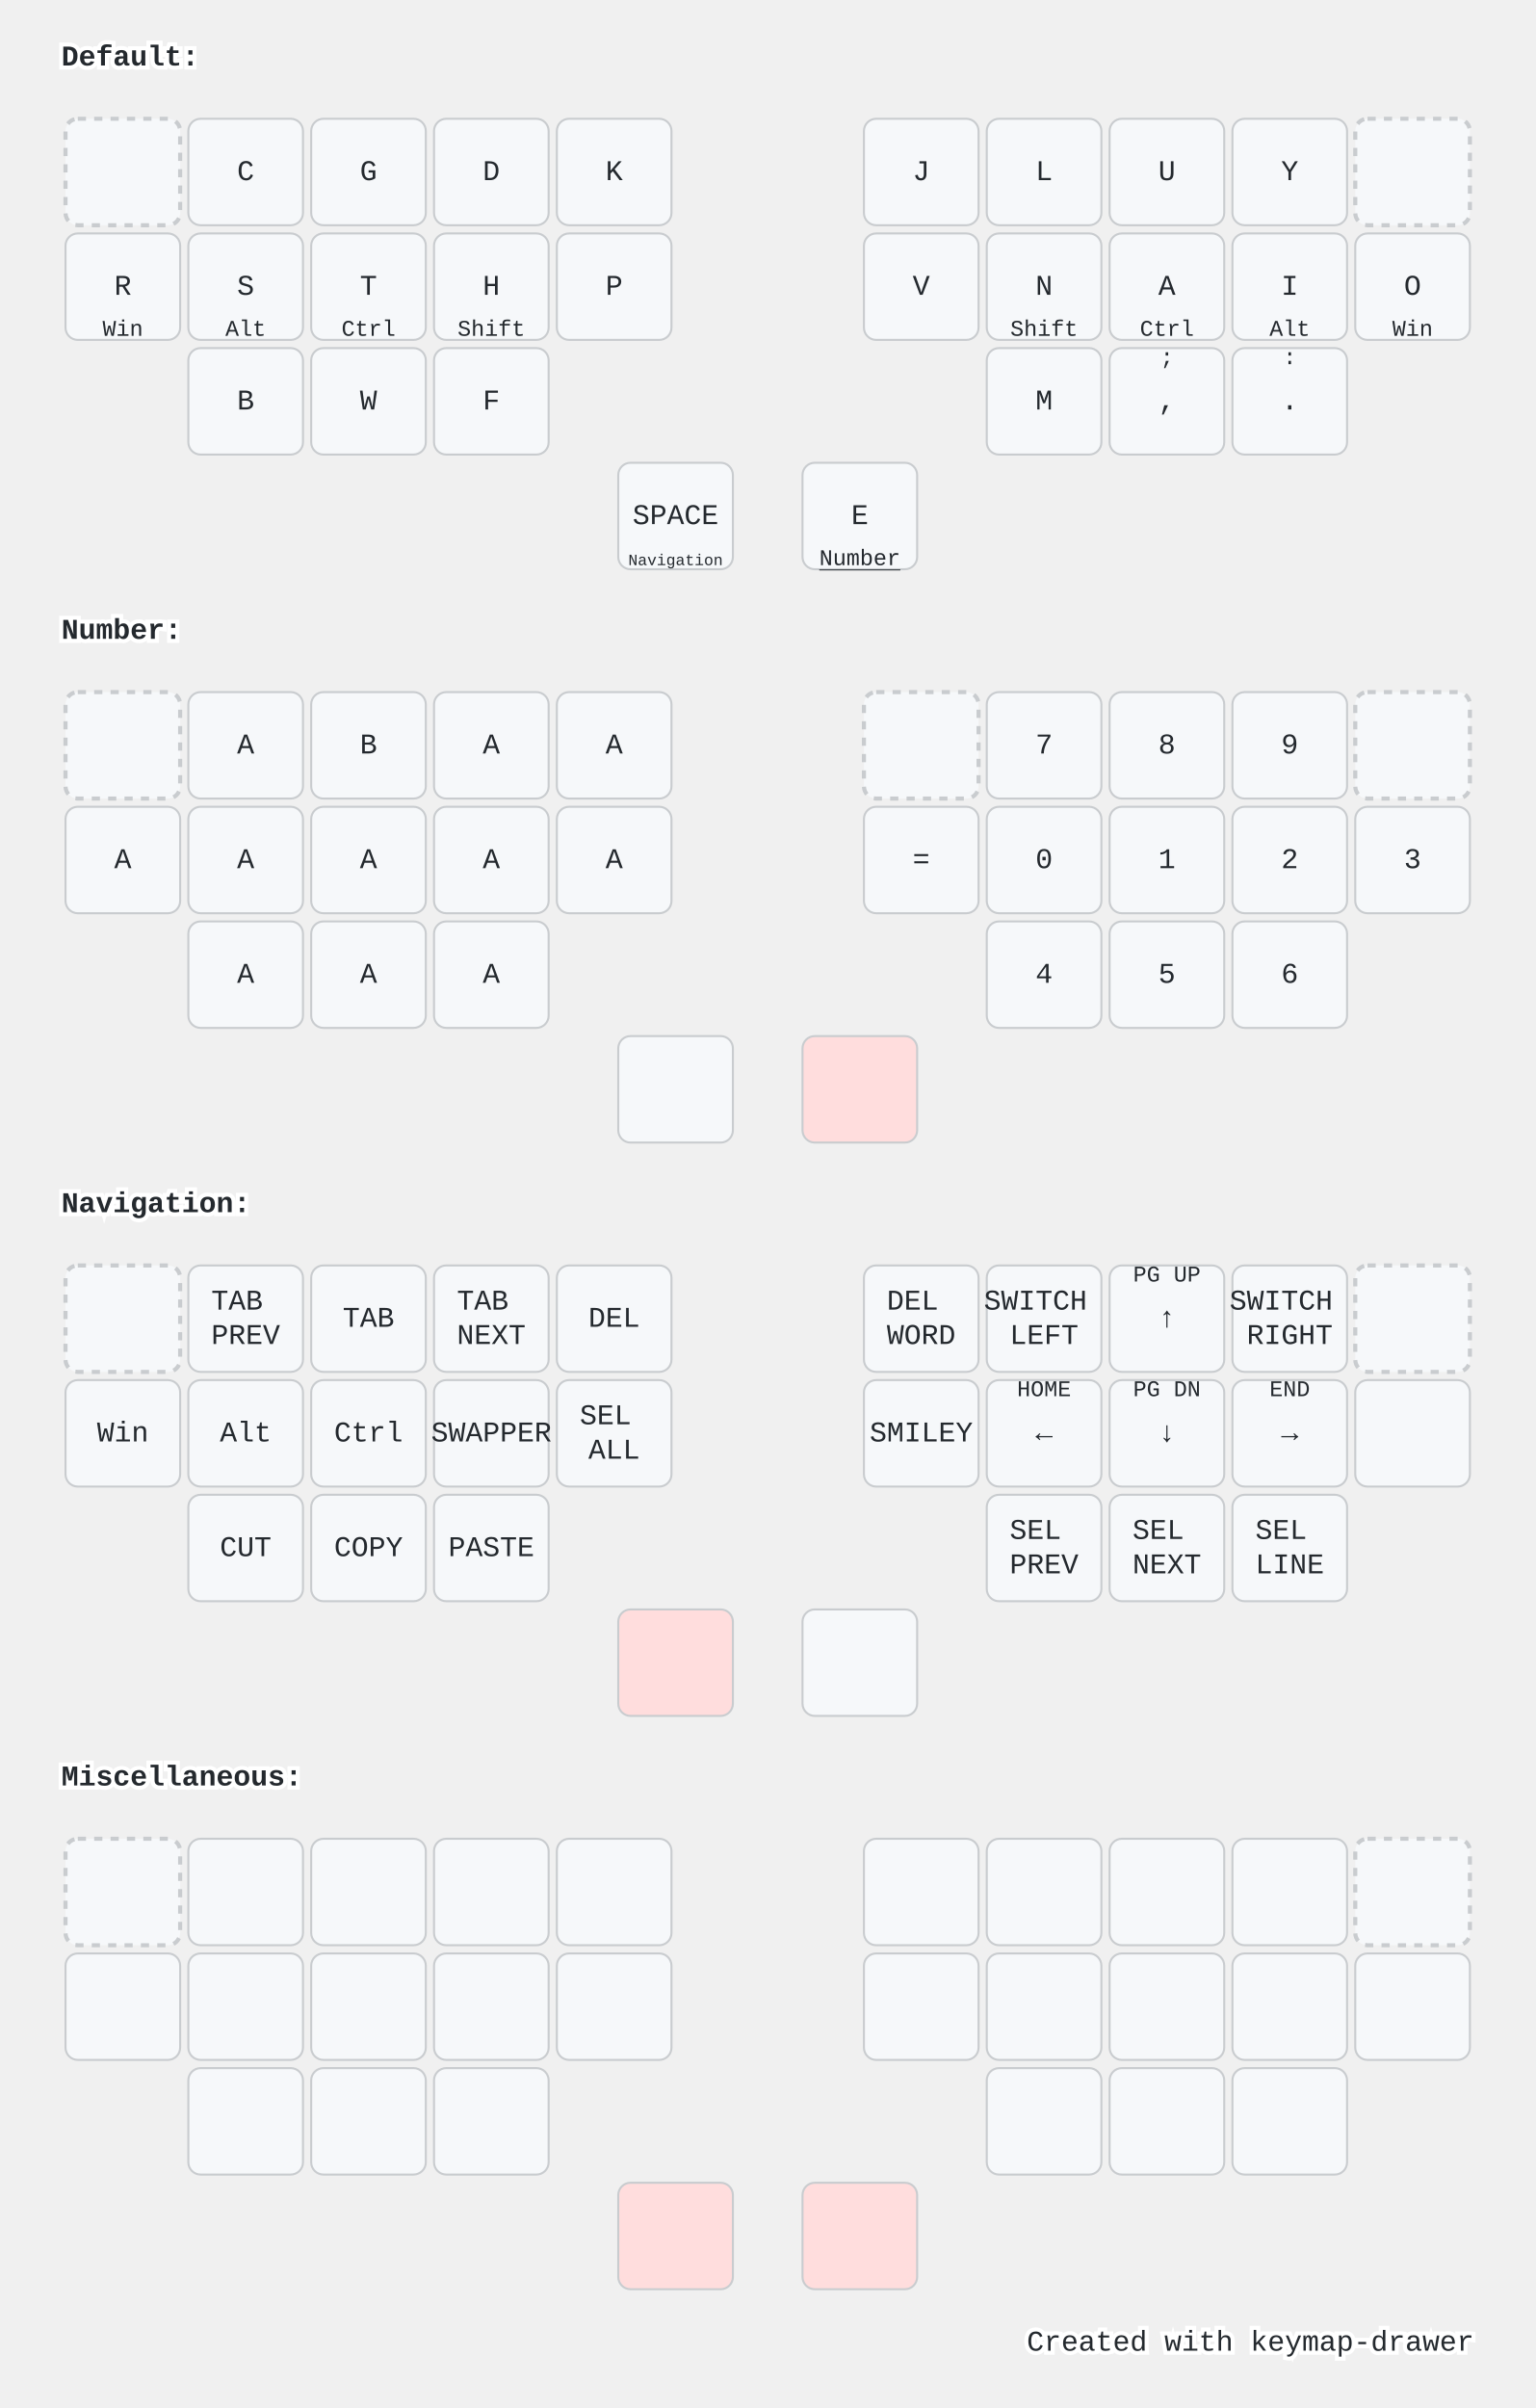
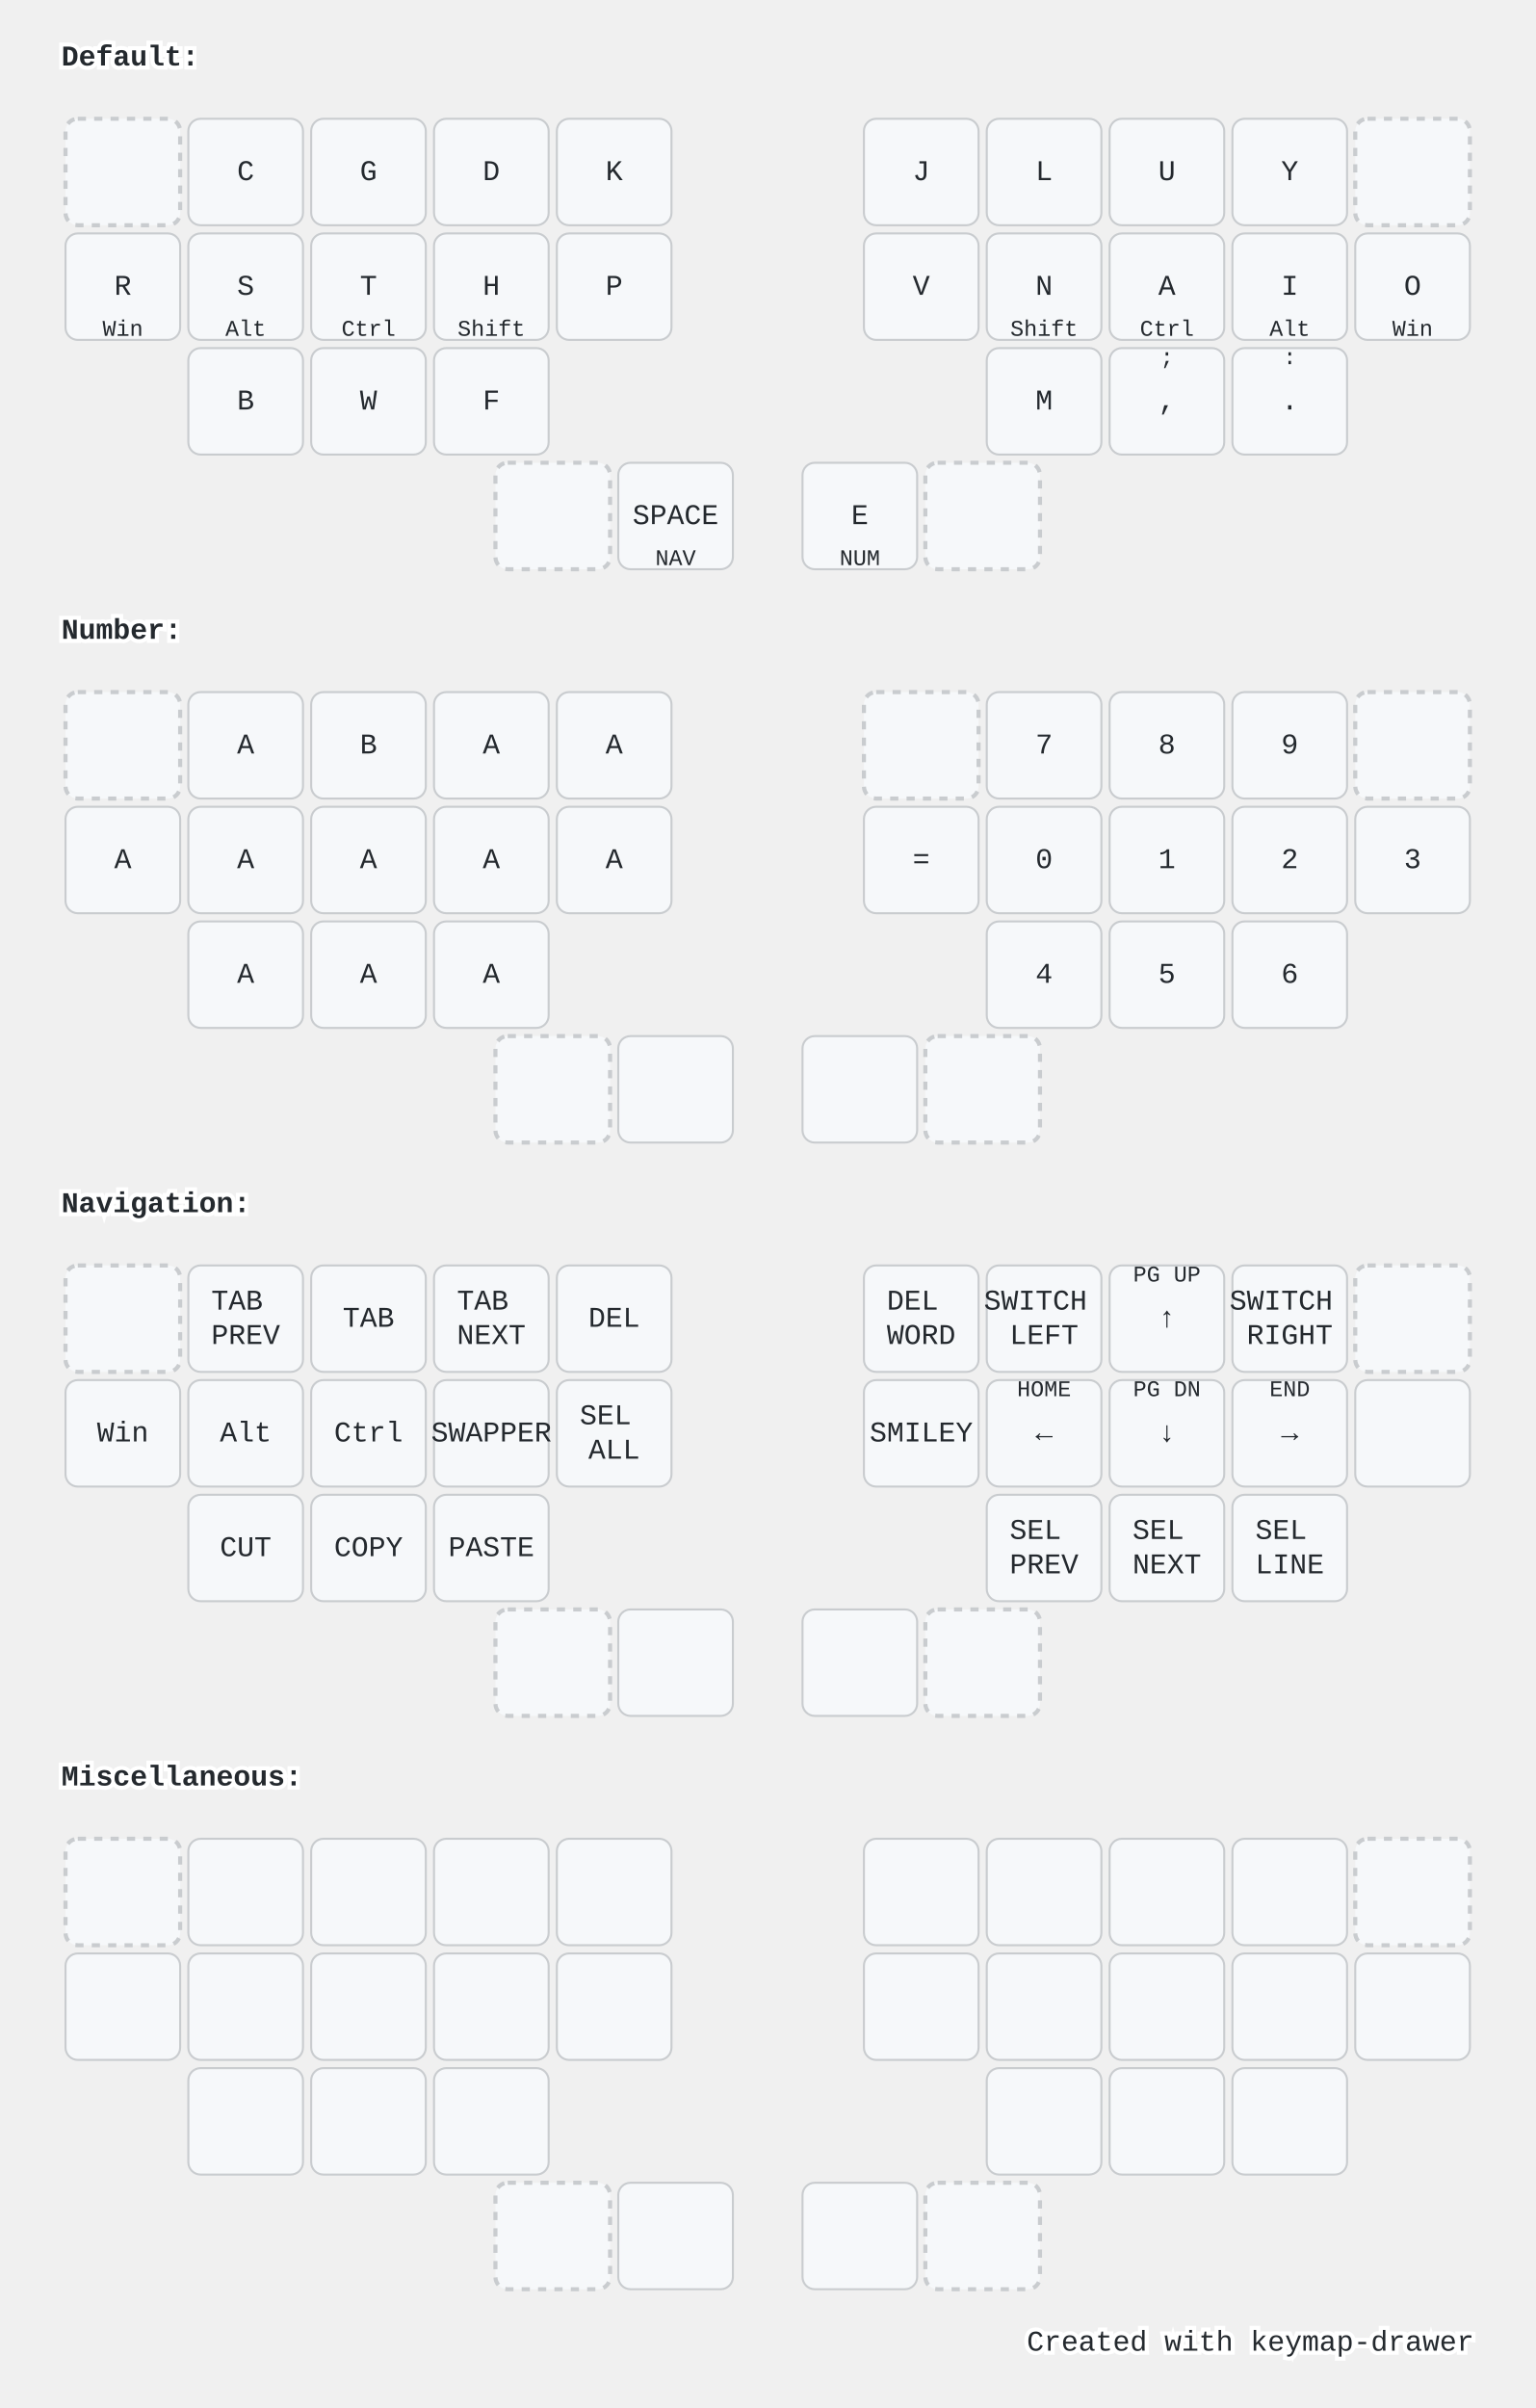
<svg xmlns="http://www.w3.org/2000/svg" width="750" height="1176" viewBox="0 0 750 1176" class="keymap">
  <style>/* inherit to force styles through use tags */
svg path {
    fill: inherit;
}

/* font and background color specifications */
svg.keymap {
    font-family: SFMono-Regular,Consolas,Liberation Mono,Menlo,monospace;
    font-size: 14px;
    font-kerning: normal;
    text-rendering: optimizeLegibility;
    fill: #24292e;
}

/* default key styling */
rect.key {
    fill: #f6f8fa;
}

rect.key, rect.combo {
    stroke: #c9cccf;
    stroke-width: 1;
}

/* default key side styling, only used is draw_key_sides is set */
rect.side {
    filter: brightness(90%);
}

/* color accent for combo boxes */
rect.combo, rect.combo-separate {
    fill: #cdf;
}

/* color accent for held keys */
rect.held, rect.combo.held {
    fill: #fdd;
}

/* color accent for ghost (optional) keys */
rect.ghost, rect.combo.ghost {
    stroke-dasharray: 4, 4;
    stroke-width: 2;
}

text {
    text-anchor: middle;
    dominant-baseline: middle;
}

/* styling for layer labels */
text.label {
    font-weight: bold;
    text-anchor: start;
    stroke: white;
    stroke-width: 4;
    paint-order: stroke;
}

/* styling for optional footer */
text.footer {
    text-anchor: end;
    dominant-baseline: auto;
    stroke: white;
    stroke-width: 4;
    paint-order: stroke;
}

/* styling for combo tap, and key hold/shifted label text */
text.combo, text.hold, text.shifted {
    font-size: 11px;
}

text.hold {
    text-anchor: middle;
    dominant-baseline: auto;
}

text.shifted {
    text-anchor: middle;
    dominant-baseline: hanging;
}

text.layer-activator {
    text-decoration: underline;
}

/* styling for hold/shifted label text in combo box */
text.combo.hold, text.combo.shifted {
    font-size: 8px;
}

/* lighter symbol for transparent keys */
text.trans {
    fill: #7b7e81;
}

/* styling for combo dendrons */
path.combo {
    stroke-width: 1;
    stroke: gray;
    fill: none;
}

/* Start Tabler Icons Cleanup */
/* cannot use height/width with glyphs */
.icon-tabler &gt; path {
    fill: inherit;
    stroke: inherit;
    stroke-width: 2;
}
/* hide tabler's default box */
.icon-tabler &gt; path[stroke="none"][fill="none"] {
    visibility: hidden;
}
/* End Tabler Icons Cleanup */
</style>
  <g transform="translate(30, 0)" class="layer-Default">
    <text x="0" y="28" class="label" id="Default">Default:</text>
    <g transform="translate(0, 56)">
      <g transform="translate(30, 28)" class="key ghost keypos-0">
        <rect rx="6" ry="6" x="-28" y="-26" width="56" height="52" class="key ghost" />
      </g>
      <g transform="translate(90, 28)" class="key keypos-1">
        <rect rx="6" ry="6" x="-28" y="-26" width="56" height="52" class="key" />
        <text x="0" y="0" class="key tap">C</text>
      </g>
      <g transform="translate(150, 28)" class="key keypos-2">
        <rect rx="6" ry="6" x="-28" y="-26" width="56" height="52" class="key" />
        <text x="0" y="0" class="key tap">G</text>
      </g>
      <g transform="translate(210, 28)" class="key keypos-3">
        <rect rx="6" ry="6" x="-28" y="-26" width="56" height="52" class="key" />
        <text x="0" y="0" class="key tap">D</text>
      </g>
      <g transform="translate(270, 28)" class="key keypos-4">
        <rect rx="6" ry="6" x="-28" y="-26" width="56" height="52" class="key" />
        <text x="0" y="0" class="key tap">K</text>
      </g>
      <g transform="translate(420, 28)" class="key keypos-5">
        <rect rx="6" ry="6" x="-28" y="-26" width="56" height="52" class="key" />
        <text x="0" y="0" class="key tap">J</text>
      </g>
      <g transform="translate(480, 28)" class="key keypos-6">
        <rect rx="6" ry="6" x="-28" y="-26" width="56" height="52" class="key" />
        <text x="0" y="0" class="key tap">L</text>
      </g>
      <g transform="translate(540, 28)" class="key keypos-7">
        <rect rx="6" ry="6" x="-28" y="-26" width="56" height="52" class="key" />
        <text x="0" y="0" class="key tap">U</text>
      </g>
      <g transform="translate(600, 28)" class="key keypos-8">
        <rect rx="6" ry="6" x="-28" y="-26" width="56" height="52" class="key" />
        <text x="0" y="0" class="key tap">Y</text>
      </g>
      <g transform="translate(660, 28)" class="key ghost keypos-9">
        <rect rx="6" ry="6" x="-28" y="-26" width="56" height="52" class="key ghost" />
      </g>
      <g transform="translate(30, 84)" class="key keypos-10">
        <rect rx="6" ry="6" x="-28" y="-26" width="56" height="52" class="key" />
        <text x="0" y="0" class="key tap">R</text>
        <text x="0" y="24" class="key hold">Win</text>
      </g>
      <g transform="translate(90, 84)" class="key keypos-11">
        <rect rx="6" ry="6" x="-28" y="-26" width="56" height="52" class="key" />
        <text x="0" y="0" class="key tap">S</text>
        <text x="0" y="24" class="key hold">Alt</text>
      </g>
      <g transform="translate(150, 84)" class="key keypos-12">
        <rect rx="6" ry="6" x="-28" y="-26" width="56" height="52" class="key" />
        <text x="0" y="0" class="key tap">T</text>
        <text x="0" y="24" class="key hold">Ctrl</text>
      </g>
      <g transform="translate(210, 84)" class="key keypos-13">
        <rect rx="6" ry="6" x="-28" y="-26" width="56" height="52" class="key" />
        <text x="0" y="0" class="key tap">H</text>
        <text x="0" y="24" class="key hold">Shift</text>
      </g>
      <g transform="translate(270, 84)" class="key keypos-14">
        <rect rx="6" ry="6" x="-28" y="-26" width="56" height="52" class="key" />
        <text x="0" y="0" class="key tap">P</text>
      </g>
      <g transform="translate(420, 84)" class="key keypos-15">
        <rect rx="6" ry="6" x="-28" y="-26" width="56" height="52" class="key" />
        <text x="0" y="0" class="key tap">V</text>
      </g>
      <g transform="translate(480, 84)" class="key keypos-16">
        <rect rx="6" ry="6" x="-28" y="-26" width="56" height="52" class="key" />
        <text x="0" y="0" class="key tap">N</text>
        <text x="0" y="24" class="key hold">Shift</text>
      </g>
      <g transform="translate(540, 84)" class="key keypos-17">
        <rect rx="6" ry="6" x="-28" y="-26" width="56" height="52" class="key" />
        <text x="0" y="0" class="key tap">A</text>
        <text x="0" y="24" class="key hold">Ctrl</text>
      </g>
      <g transform="translate(600, 84)" class="key keypos-18">
        <rect rx="6" ry="6" x="-28" y="-26" width="56" height="52" class="key" />
        <text x="0" y="0" class="key tap">I</text>
        <text x="0" y="24" class="key hold">Alt</text>
      </g>
      <g transform="translate(660, 84)" class="key keypos-19">
        <rect rx="6" ry="6" x="-28" y="-26" width="56" height="52" class="key" />
        <text x="0" y="0" class="key tap">O</text>
        <text x="0" y="24" class="key hold">Win</text>
      </g>
      <g transform="translate(90, 140)" class="key keypos-20">
        <rect rx="6" ry="6" x="-28" y="-26" width="56" height="52" class="key" />
        <text x="0" y="0" class="key tap">B</text>
      </g>
      <g transform="translate(150, 140)" class="key keypos-21">
        <rect rx="6" ry="6" x="-28" y="-26" width="56" height="52" class="key" />
        <text x="0" y="0" class="key tap">W</text>
      </g>
      <g transform="translate(210, 140)" class="key keypos-22">
        <rect rx="6" ry="6" x="-28" y="-26" width="56" height="52" class="key" />
        <text x="0" y="0" class="key tap">F</text>
      </g>
      <g transform="translate(480, 140)" class="key keypos-23">
        <rect rx="6" ry="6" x="-28" y="-26" width="56" height="52" class="key" />
        <text x="0" y="0" class="key tap">M</text>
      </g>
      <g transform="translate(540, 140)" class="key keypos-24">
        <rect rx="6" ry="6" x="-28" y="-26" width="56" height="52" class="key" />
        <text x="0" y="0" class="key tap">,</text>
        <text x="0" y="-24" class="key shifted">;</text>
      </g>
      <g transform="translate(600, 140)" class="key keypos-25">
        <rect rx="6" ry="6" x="-28" y="-26" width="56" height="52" class="key" />
        <text x="0" y="0" class="key tap">.</text>
        <text x="0" y="-24" class="key shifted">:</text>
      </g>
-       <g transform="translate(300, 196)" class="key keypos-26">
+       <g transform="translate(240, 196)" class="key ghost keypos-26">
+         <rect rx="6" ry="6" x="-28" y="-26" width="56" height="52" class="key ghost" />
+       </g>
+       <g transform="translate(300, 196)" class="key keypos-27">
        <rect rx="6" ry="6" x="-28" y="-26" width="56" height="52" class="key" />
        <text x="0" y="0" class="key tap">SPACE</text>
-         <a href="#Navigation">
-           <text x="0" y="24" class="key hold layer-activator">
-             <tspan style="font-size: 70%">Navigation</tspan>
-           </text>
-         </a>
-       </g>
-       <g transform="translate(390, 196)" class="key keypos-27">
+         <text x="0" y="24" class="key hold">NAV</text>
+       </g>
+       <g transform="translate(390, 196)" class="key keypos-28">
        <rect rx="6" ry="6" x="-28" y="-26" width="56" height="52" class="key" />
        <text x="0" y="0" class="key tap">E</text>
-         <a href="#Number">
-           <text x="0" y="24" class="key hold layer-activator">Number</text>
-         </a>
+         <text x="0" y="24" class="key hold">NUM</text>
+       </g>
+       <g transform="translate(450, 196)" class="key ghost keypos-29">
+         <rect rx="6" ry="6" x="-28" y="-26" width="56" height="52" class="key ghost" />
      </g>
    </g>
  </g>
  <g transform="translate(30, 280)" class="layer-Number">
    <text x="0" y="28" class="label" id="Number">Number:</text>
    <g transform="translate(0, 56)">
      <g transform="translate(30, 28)" class="key ghost keypos-0">
        <rect rx="6" ry="6" x="-28" y="-26" width="56" height="52" class="key ghost" />
      </g>
      <g transform="translate(90, 28)" class="key keypos-1">
        <rect rx="6" ry="6" x="-28" y="-26" width="56" height="52" class="key" />
        <text x="0" y="0" class="key tap">A</text>
      </g>
      <g transform="translate(150, 28)" class="key keypos-2">
        <rect rx="6" ry="6" x="-28" y="-26" width="56" height="52" class="key" />
        <text x="0" y="0" class="key tap">B</text>
      </g>
      <g transform="translate(210, 28)" class="key keypos-3">
        <rect rx="6" ry="6" x="-28" y="-26" width="56" height="52" class="key" />
        <text x="0" y="0" class="key tap">A</text>
      </g>
      <g transform="translate(270, 28)" class="key keypos-4">
        <rect rx="6" ry="6" x="-28" y="-26" width="56" height="52" class="key" />
        <text x="0" y="0" class="key tap">A</text>
      </g>
      <g transform="translate(420, 28)" class="key ghost keypos-5">
        <rect rx="6" ry="6" x="-28" y="-26" width="56" height="52" class="key ghost" />
      </g>
      <g transform="translate(480, 28)" class="key keypos-6">
        <rect rx="6" ry="6" x="-28" y="-26" width="56" height="52" class="key" />
        <text x="0" y="0" class="key tap">7</text>
      </g>
      <g transform="translate(540, 28)" class="key keypos-7">
        <rect rx="6" ry="6" x="-28" y="-26" width="56" height="52" class="key" />
        <text x="0" y="0" class="key tap">8</text>
      </g>
      <g transform="translate(600, 28)" class="key keypos-8">
        <rect rx="6" ry="6" x="-28" y="-26" width="56" height="52" class="key" />
        <text x="0" y="0" class="key tap">9</text>
      </g>
      <g transform="translate(660, 28)" class="key ghost keypos-9">
        <rect rx="6" ry="6" x="-28" y="-26" width="56" height="52" class="key ghost" />
      </g>
      <g transform="translate(30, 84)" class="key keypos-10">
        <rect rx="6" ry="6" x="-28" y="-26" width="56" height="52" class="key" />
        <text x="0" y="0" class="key tap">A</text>
      </g>
      <g transform="translate(90, 84)" class="key keypos-11">
        <rect rx="6" ry="6" x="-28" y="-26" width="56" height="52" class="key" />
        <text x="0" y="0" class="key tap">A</text>
      </g>
      <g transform="translate(150, 84)" class="key keypos-12">
        <rect rx="6" ry="6" x="-28" y="-26" width="56" height="52" class="key" />
        <text x="0" y="0" class="key tap">A</text>
      </g>
      <g transform="translate(210, 84)" class="key keypos-13">
        <rect rx="6" ry="6" x="-28" y="-26" width="56" height="52" class="key" />
        <text x="0" y="0" class="key tap">A</text>
      </g>
      <g transform="translate(270, 84)" class="key keypos-14">
        <rect rx="6" ry="6" x="-28" y="-26" width="56" height="52" class="key" />
        <text x="0" y="0" class="key tap">A</text>
      </g>
      <g transform="translate(420, 84)" class="key keypos-15">
        <rect rx="6" ry="6" x="-28" y="-26" width="56" height="52" class="key" />
        <text x="0" y="0" class="key tap">=</text>
      </g>
      <g transform="translate(480, 84)" class="key keypos-16">
        <rect rx="6" ry="6" x="-28" y="-26" width="56" height="52" class="key" />
        <text x="0" y="0" class="key tap">0</text>
      </g>
      <g transform="translate(540, 84)" class="key keypos-17">
        <rect rx="6" ry="6" x="-28" y="-26" width="56" height="52" class="key" />
        <text x="0" y="0" class="key tap">1</text>
      </g>
      <g transform="translate(600, 84)" class="key keypos-18">
        <rect rx="6" ry="6" x="-28" y="-26" width="56" height="52" class="key" />
        <text x="0" y="0" class="key tap">2</text>
      </g>
      <g transform="translate(660, 84)" class="key keypos-19">
        <rect rx="6" ry="6" x="-28" y="-26" width="56" height="52" class="key" />
        <text x="0" y="0" class="key tap">3</text>
      </g>
      <g transform="translate(90, 140)" class="key keypos-20">
        <rect rx="6" ry="6" x="-28" y="-26" width="56" height="52" class="key" />
        <text x="0" y="0" class="key tap">A</text>
      </g>
      <g transform="translate(150, 140)" class="key keypos-21">
        <rect rx="6" ry="6" x="-28" y="-26" width="56" height="52" class="key" />
        <text x="0" y="0" class="key tap">A</text>
      </g>
      <g transform="translate(210, 140)" class="key keypos-22">
        <rect rx="6" ry="6" x="-28" y="-26" width="56" height="52" class="key" />
        <text x="0" y="0" class="key tap">A</text>
      </g>
      <g transform="translate(480, 140)" class="key keypos-23">
        <rect rx="6" ry="6" x="-28" y="-26" width="56" height="52" class="key" />
        <text x="0" y="0" class="key tap">4</text>
      </g>
      <g transform="translate(540, 140)" class="key keypos-24">
        <rect rx="6" ry="6" x="-28" y="-26" width="56" height="52" class="key" />
        <text x="0" y="0" class="key tap">5</text>
      </g>
      <g transform="translate(600, 140)" class="key keypos-25">
        <rect rx="6" ry="6" x="-28" y="-26" width="56" height="52" class="key" />
        <text x="0" y="0" class="key tap">6</text>
      </g>
-       <g transform="translate(300, 196)" class="key keypos-26">
-         <rect rx="6" ry="6" x="-28" y="-26" width="56" height="52" class="key" />
-       </g>
-       <g transform="translate(390, 196)" class="key held keypos-27">
-         <rect rx="6" ry="6" x="-28" y="-26" width="56" height="52" class="key held" />
+       <g transform="translate(240, 196)" class="key ghost keypos-26">
+         <rect rx="6" ry="6" x="-28" y="-26" width="56" height="52" class="key ghost" />
+       </g>
+       <g transform="translate(300, 196)" class="key keypos-27">
+         <rect rx="6" ry="6" x="-28" y="-26" width="56" height="52" class="key" />
+       </g>
+       <g transform="translate(390, 196)" class="key keypos-28">
+         <rect rx="6" ry="6" x="-28" y="-26" width="56" height="52" class="key" />
+       </g>
+       <g transform="translate(450, 196)" class="key ghost keypos-29">
+         <rect rx="6" ry="6" x="-28" y="-26" width="56" height="52" class="key ghost" />
      </g>
    </g>
  </g>
  <g transform="translate(30, 560)" class="layer-Navigation">
    <text x="0" y="28" class="label" id="Navigation">Navigation:</text>
    <g transform="translate(0, 56)">
      <g transform="translate(30, 28)" class="key ghost keypos-0">
        <rect rx="6" ry="6" x="-28" y="-26" width="56" height="52" class="key ghost" />
      </g>
      <g transform="translate(90, 28)" class="key keypos-1">
        <rect rx="6" ry="6" x="-28" y="-26" width="56" height="52" class="key" />
        <text x="0" y="0" class="key tap">
          <tspan x="0" dy="-0.6em">TAB</tspan>
          <tspan x="0" dy="1.2em">PREV</tspan>
        </text>
      </g>
      <g transform="translate(150, 28)" class="key keypos-2">
        <rect rx="6" ry="6" x="-28" y="-26" width="56" height="52" class="key" />
        <text x="0" y="0" class="key tap">TAB</text>
      </g>
      <g transform="translate(210, 28)" class="key keypos-3">
        <rect rx="6" ry="6" x="-28" y="-26" width="56" height="52" class="key" />
        <text x="0" y="0" class="key tap">
          <tspan x="0" dy="-0.6em">TAB</tspan>
          <tspan x="0" dy="1.2em">NEXT</tspan>
        </text>
      </g>
      <g transform="translate(270, 28)" class="key keypos-4">
        <rect rx="6" ry="6" x="-28" y="-26" width="56" height="52" class="key" />
        <text x="0" y="0" class="key tap">DEL</text>
      </g>
      <g transform="translate(420, 28)" class="key keypos-5">
        <rect rx="6" ry="6" x="-28" y="-26" width="56" height="52" class="key" />
        <text x="0" y="0" class="key tap">
          <tspan x="0" dy="-0.6em">DEL</tspan>
          <tspan x="0" dy="1.2em">WORD</tspan>
        </text>
      </g>
      <g transform="translate(480, 28)" class="key keypos-6">
        <rect rx="6" ry="6" x="-28" y="-26" width="56" height="52" class="key" />
        <text x="0" y="0" class="key tap">
          <tspan x="0" dy="-0.6em">SWITCH</tspan>
          <tspan x="0" dy="1.2em">LEFT</tspan>
        </text>
      </g>
      <g transform="translate(540, 28)" class="key keypos-7">
        <rect rx="6" ry="6" x="-28" y="-26" width="56" height="52" class="key" />
        <text x="0" y="0" class="key tap">↑</text>
        <text x="0" y="-24" class="key shifted">PG UP</text>
      </g>
      <g transform="translate(600, 28)" class="key keypos-8">
        <rect rx="6" ry="6" x="-28" y="-26" width="56" height="52" class="key" />
        <text x="0" y="0" class="key tap">
          <tspan x="0" dy="-0.6em">SWITCH</tspan>
          <tspan x="0" dy="1.2em">RIGHT</tspan>
        </text>
      </g>
      <g transform="translate(660, 28)" class="key ghost keypos-9">
        <rect rx="6" ry="6" x="-28" y="-26" width="56" height="52" class="key ghost" />
      </g>
      <g transform="translate(30, 84)" class="key keypos-10">
        <rect rx="6" ry="6" x="-28" y="-26" width="56" height="52" class="key" />
        <text x="0" y="0" class="key tap">Win</text>
      </g>
      <g transform="translate(90, 84)" class="key keypos-11">
        <rect rx="6" ry="6" x="-28" y="-26" width="56" height="52" class="key" />
        <text x="0" y="0" class="key tap">Alt</text>
      </g>
      <g transform="translate(150, 84)" class="key keypos-12">
        <rect rx="6" ry="6" x="-28" y="-26" width="56" height="52" class="key" />
        <text x="0" y="0" class="key tap">Ctrl</text>
      </g>
      <g transform="translate(210, 84)" class="key keypos-13">
        <rect rx="6" ry="6" x="-28" y="-26" width="56" height="52" class="key" />
        <text x="0" y="0" class="key tap">SWAPPER</text>
      </g>
      <g transform="translate(270, 84)" class="key keypos-14">
        <rect rx="6" ry="6" x="-28" y="-26" width="56" height="52" class="key" />
        <text x="0" y="0" class="key tap">
          <tspan x="0" dy="-0.6em">SEL</tspan>
          <tspan x="0" dy="1.2em">ALL</tspan>
        </text>
      </g>
      <g transform="translate(420, 84)" class="key keypos-15">
        <rect rx="6" ry="6" x="-28" y="-26" width="56" height="52" class="key" />
        <text x="0" y="0" class="key tap">SMILEY</text>
      </g>
      <g transform="translate(480, 84)" class="key keypos-16">
        <rect rx="6" ry="6" x="-28" y="-26" width="56" height="52" class="key" />
        <text x="0" y="0" class="key tap">←</text>
        <text x="0" y="-24" class="key shifted">HOME</text>
      </g>
      <g transform="translate(540, 84)" class="key keypos-17">
        <rect rx="6" ry="6" x="-28" y="-26" width="56" height="52" class="key" />
        <text x="0" y="0" class="key tap">↓</text>
        <text x="0" y="-24" class="key shifted">PG DN</text>
      </g>
      <g transform="translate(600, 84)" class="key keypos-18">
        <rect rx="6" ry="6" x="-28" y="-26" width="56" height="52" class="key" />
        <text x="0" y="0" class="key tap">→</text>
        <text x="0" y="-24" class="key shifted">END</text>
      </g>
      <g transform="translate(660, 84)" class="key keypos-19">
        <rect rx="6" ry="6" x="-28" y="-26" width="56" height="52" class="key" />
      </g>
      <g transform="translate(90, 140)" class="key keypos-20">
        <rect rx="6" ry="6" x="-28" y="-26" width="56" height="52" class="key" />
        <text x="0" y="0" class="key tap">CUT</text>
      </g>
      <g transform="translate(150, 140)" class="key keypos-21">
        <rect rx="6" ry="6" x="-28" y="-26" width="56" height="52" class="key" />
        <text x="0" y="0" class="key tap">COPY</text>
      </g>
      <g transform="translate(210, 140)" class="key keypos-22">
        <rect rx="6" ry="6" x="-28" y="-26" width="56" height="52" class="key" />
        <text x="0" y="0" class="key tap">PASTE</text>
      </g>
      <g transform="translate(480, 140)" class="key keypos-23">
        <rect rx="6" ry="6" x="-28" y="-26" width="56" height="52" class="key" />
        <text x="0" y="0" class="key tap">
          <tspan x="0" dy="-0.6em">SEL</tspan>
          <tspan x="0" dy="1.2em">PREV</tspan>
        </text>
      </g>
      <g transform="translate(540, 140)" class="key keypos-24">
        <rect rx="6" ry="6" x="-28" y="-26" width="56" height="52" class="key" />
        <text x="0" y="0" class="key tap">
          <tspan x="0" dy="-0.6em">SEL</tspan>
          <tspan x="0" dy="1.2em">NEXT</tspan>
        </text>
      </g>
      <g transform="translate(600, 140)" class="key keypos-25">
        <rect rx="6" ry="6" x="-28" y="-26" width="56" height="52" class="key" />
        <text x="0" y="0" class="key tap">
          <tspan x="0" dy="-0.6em">SEL</tspan>
          <tspan x="0" dy="1.2em">LINE</tspan>
        </text>
      </g>
-       <g transform="translate(300, 196)" class="key held keypos-26">
-         <rect rx="6" ry="6" x="-28" y="-26" width="56" height="52" class="key held" />
-       </g>
-       <g transform="translate(390, 196)" class="key keypos-27">
-         <rect rx="6" ry="6" x="-28" y="-26" width="56" height="52" class="key" />
+       <g transform="translate(240, 196)" class="key ghost keypos-26">
+         <rect rx="6" ry="6" x="-28" y="-26" width="56" height="52" class="key ghost" />
+       </g>
+       <g transform="translate(300, 196)" class="key keypos-27">
+         <rect rx="6" ry="6" x="-28" y="-26" width="56" height="52" class="key" />
+       </g>
+       <g transform="translate(390, 196)" class="key keypos-28">
+         <rect rx="6" ry="6" x="-28" y="-26" width="56" height="52" class="key" />
+       </g>
+       <g transform="translate(450, 196)" class="key ghost keypos-29">
+         <rect rx="6" ry="6" x="-28" y="-26" width="56" height="52" class="key ghost" />
      </g>
    </g>
  </g>
  <g transform="translate(30, 840)" class="layer-Miscellaneous">
    <text x="0" y="28" class="label" id="Miscellaneous">Miscellaneous:</text>
    <g transform="translate(0, 56)">
      <g transform="translate(30, 28)" class="key ghost keypos-0">
        <rect rx="6" ry="6" x="-28" y="-26" width="56" height="52" class="key ghost" />
      </g>
      <g transform="translate(90, 28)" class="key keypos-1">
        <rect rx="6" ry="6" x="-28" y="-26" width="56" height="52" class="key" />
      </g>
      <g transform="translate(150, 28)" class="key keypos-2">
        <rect rx="6" ry="6" x="-28" y="-26" width="56" height="52" class="key" />
      </g>
      <g transform="translate(210, 28)" class="key keypos-3">
        <rect rx="6" ry="6" x="-28" y="-26" width="56" height="52" class="key" />
      </g>
      <g transform="translate(270, 28)" class="key keypos-4">
        <rect rx="6" ry="6" x="-28" y="-26" width="56" height="52" class="key" />
      </g>
      <g transform="translate(420, 28)" class="key keypos-5">
        <rect rx="6" ry="6" x="-28" y="-26" width="56" height="52" class="key" />
      </g>
      <g transform="translate(480, 28)" class="key keypos-6">
        <rect rx="6" ry="6" x="-28" y="-26" width="56" height="52" class="key" />
      </g>
      <g transform="translate(540, 28)" class="key keypos-7">
        <rect rx="6" ry="6" x="-28" y="-26" width="56" height="52" class="key" />
      </g>
      <g transform="translate(600, 28)" class="key keypos-8">
        <rect rx="6" ry="6" x="-28" y="-26" width="56" height="52" class="key" />
      </g>
      <g transform="translate(660, 28)" class="key ghost keypos-9">
        <rect rx="6" ry="6" x="-28" y="-26" width="56" height="52" class="key ghost" />
      </g>
      <g transform="translate(30, 84)" class="key keypos-10">
        <rect rx="6" ry="6" x="-28" y="-26" width="56" height="52" class="key" />
      </g>
      <g transform="translate(90, 84)" class="key keypos-11">
        <rect rx="6" ry="6" x="-28" y="-26" width="56" height="52" class="key" />
      </g>
      <g transform="translate(150, 84)" class="key keypos-12">
        <rect rx="6" ry="6" x="-28" y="-26" width="56" height="52" class="key" />
      </g>
      <g transform="translate(210, 84)" class="key keypos-13">
        <rect rx="6" ry="6" x="-28" y="-26" width="56" height="52" class="key" />
      </g>
      <g transform="translate(270, 84)" class="key keypos-14">
        <rect rx="6" ry="6" x="-28" y="-26" width="56" height="52" class="key" />
      </g>
      <g transform="translate(420, 84)" class="key keypos-15">
        <rect rx="6" ry="6" x="-28" y="-26" width="56" height="52" class="key" />
      </g>
      <g transform="translate(480, 84)" class="key keypos-16">
        <rect rx="6" ry="6" x="-28" y="-26" width="56" height="52" class="key" />
      </g>
      <g transform="translate(540, 84)" class="key keypos-17">
        <rect rx="6" ry="6" x="-28" y="-26" width="56" height="52" class="key" />
      </g>
      <g transform="translate(600, 84)" class="key keypos-18">
        <rect rx="6" ry="6" x="-28" y="-26" width="56" height="52" class="key" />
      </g>
      <g transform="translate(660, 84)" class="key keypos-19">
        <rect rx="6" ry="6" x="-28" y="-26" width="56" height="52" class="key" />
      </g>
      <g transform="translate(90, 140)" class="key keypos-20">
        <rect rx="6" ry="6" x="-28" y="-26" width="56" height="52" class="key" />
      </g>
      <g transform="translate(150, 140)" class="key keypos-21">
        <rect rx="6" ry="6" x="-28" y="-26" width="56" height="52" class="key" />
      </g>
      <g transform="translate(210, 140)" class="key keypos-22">
        <rect rx="6" ry="6" x="-28" y="-26" width="56" height="52" class="key" />
      </g>
      <g transform="translate(480, 140)" class="key keypos-23">
        <rect rx="6" ry="6" x="-28" y="-26" width="56" height="52" class="key" />
      </g>
      <g transform="translate(540, 140)" class="key keypos-24">
        <rect rx="6" ry="6" x="-28" y="-26" width="56" height="52" class="key" />
      </g>
      <g transform="translate(600, 140)" class="key keypos-25">
        <rect rx="6" ry="6" x="-28" y="-26" width="56" height="52" class="key" />
      </g>
-       <g transform="translate(300, 196)" class="key held keypos-26">
-         <rect rx="6" ry="6" x="-28" y="-26" width="56" height="52" class="key held" />
-       </g>
-       <g transform="translate(390, 196)" class="key held keypos-27">
-         <rect rx="6" ry="6" x="-28" y="-26" width="56" height="52" class="key held" />
+       <g transform="translate(240, 196)" class="key ghost keypos-26">
+         <rect rx="6" ry="6" x="-28" y="-26" width="56" height="52" class="key ghost" />
+       </g>
+       <g transform="translate(300, 196)" class="key keypos-27">
+         <rect rx="6" ry="6" x="-28" y="-26" width="56" height="52" class="key" />
+       </g>
+       <g transform="translate(390, 196)" class="key keypos-28">
+         <rect rx="6" ry="6" x="-28" y="-26" width="56" height="52" class="key" />
+       </g>
+       <g transform="translate(450, 196)" class="key ghost keypos-29">
+         <rect rx="6" ry="6" x="-28" y="-26" width="56" height="52" class="key ghost" />
      </g>
    </g>
  </g>
  <text x="720.0" y="1148.0" class="footer">Created with <a href="https://github.com/caksoylar/keymap-drawer">keymap-drawer</a>
  </text>
</svg>
